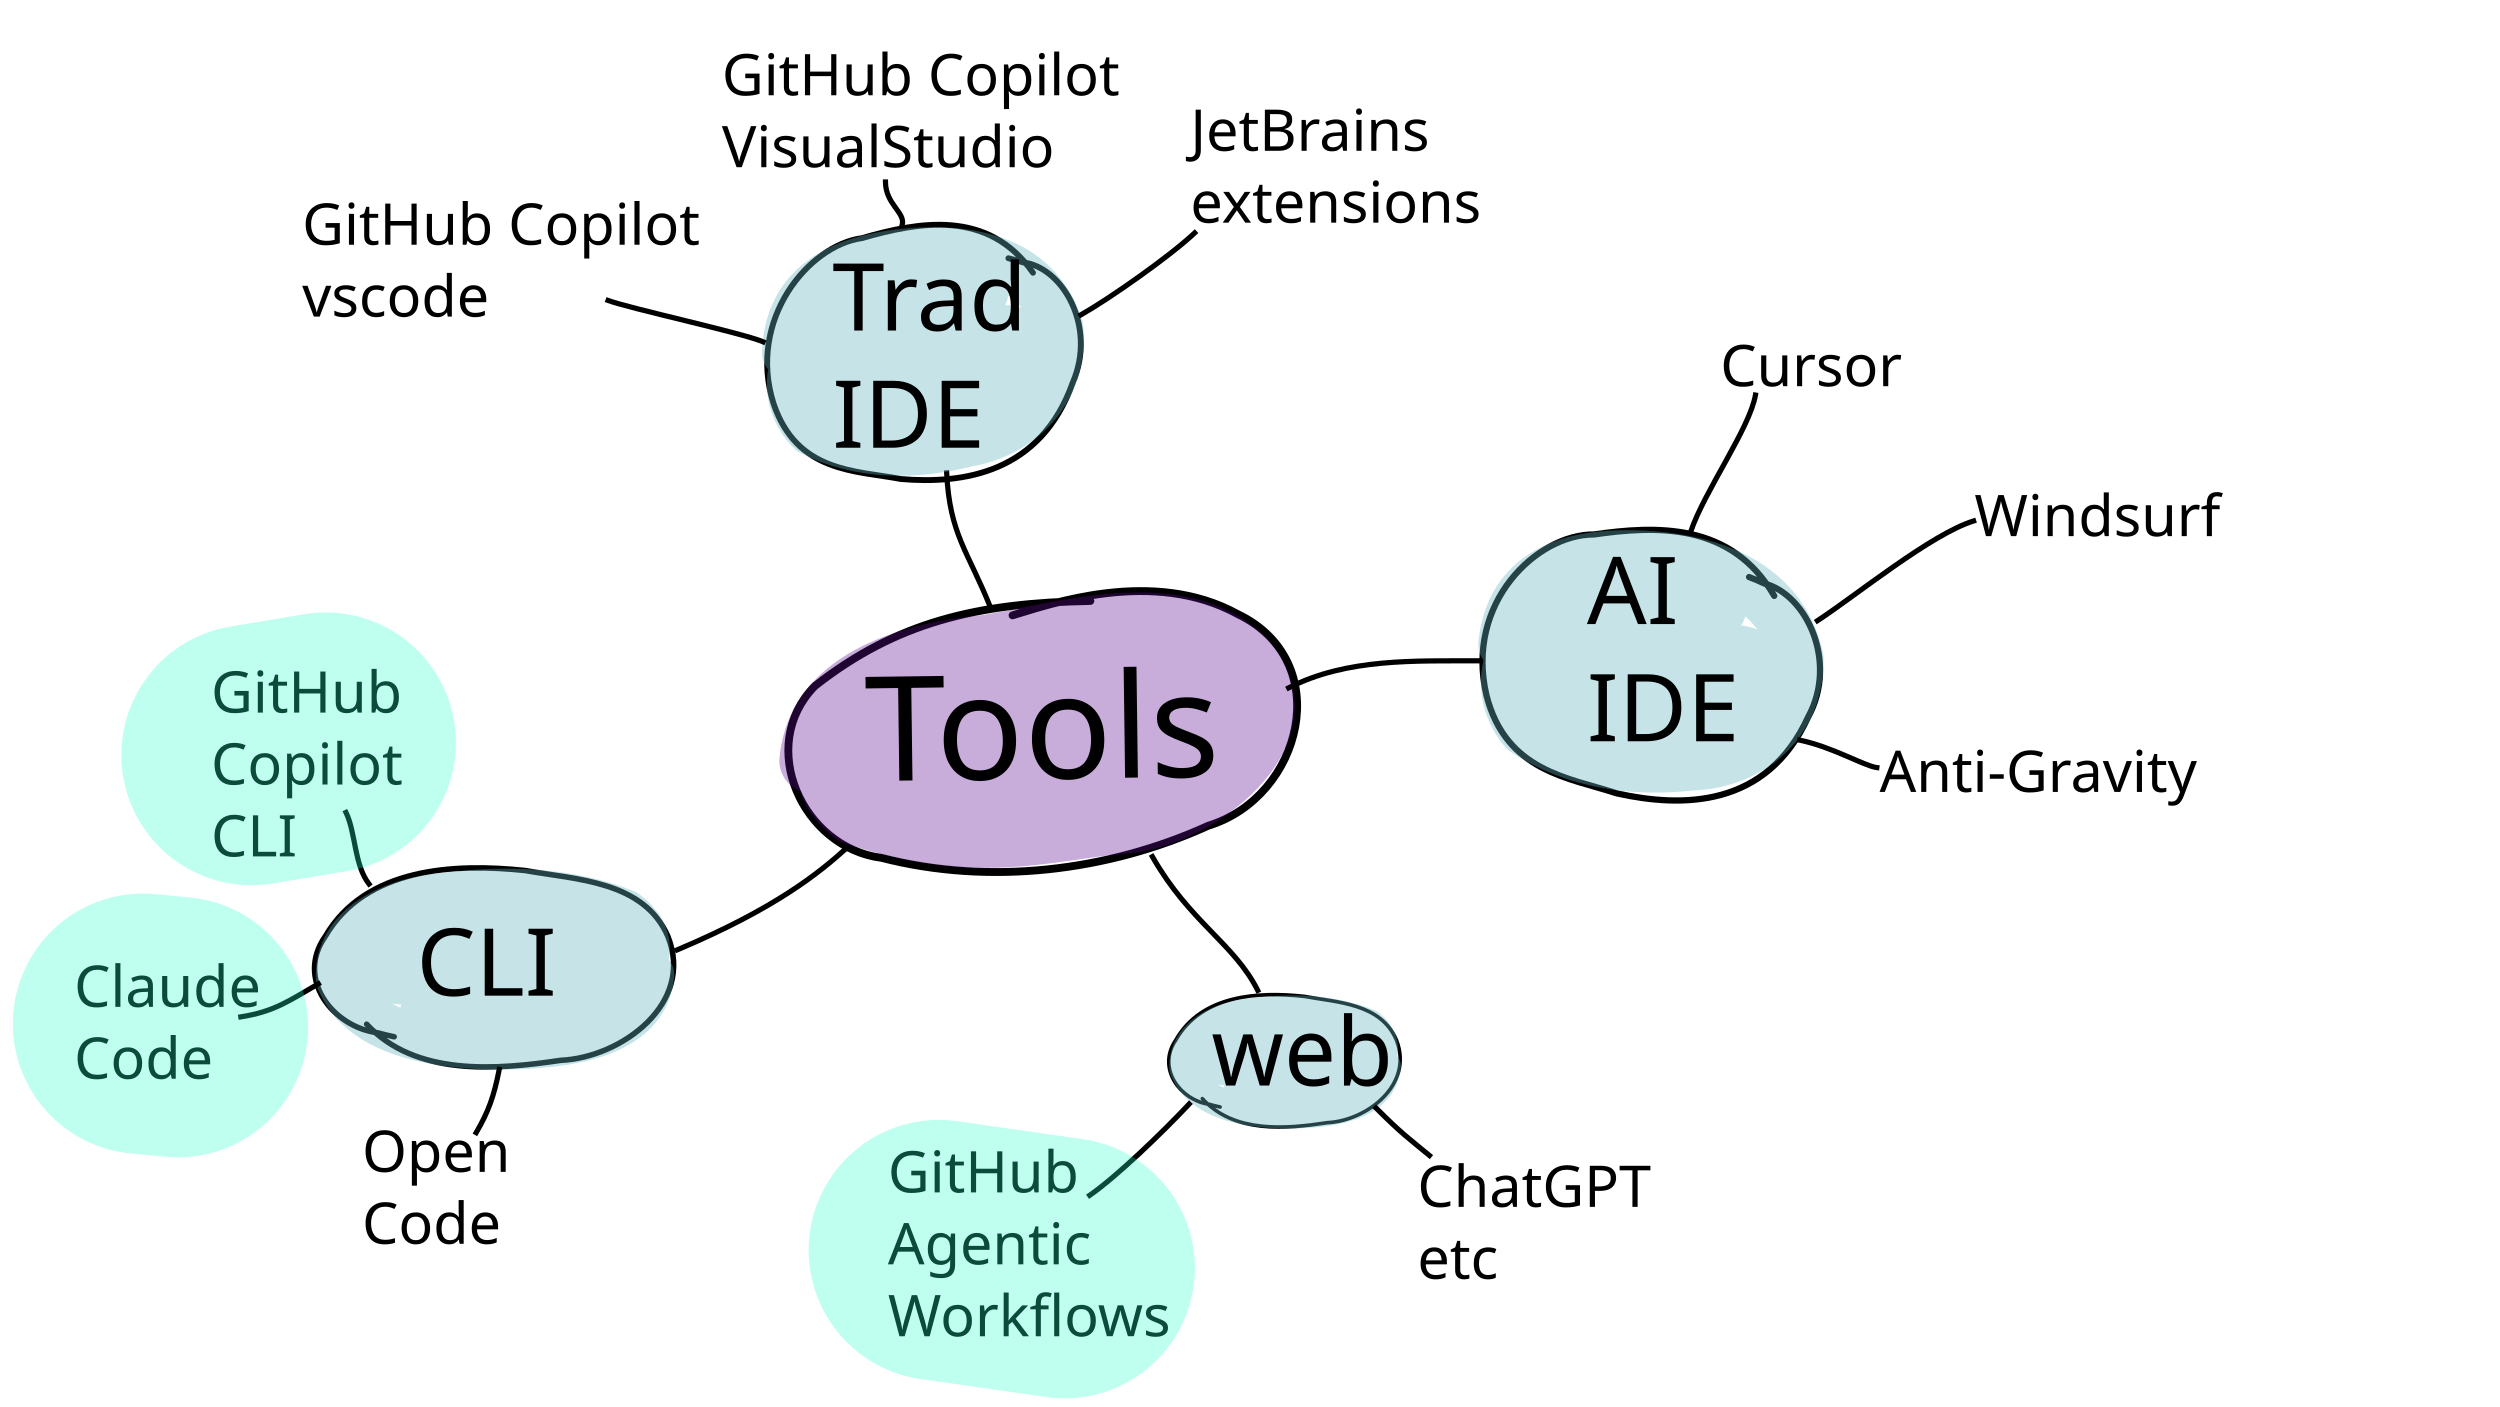
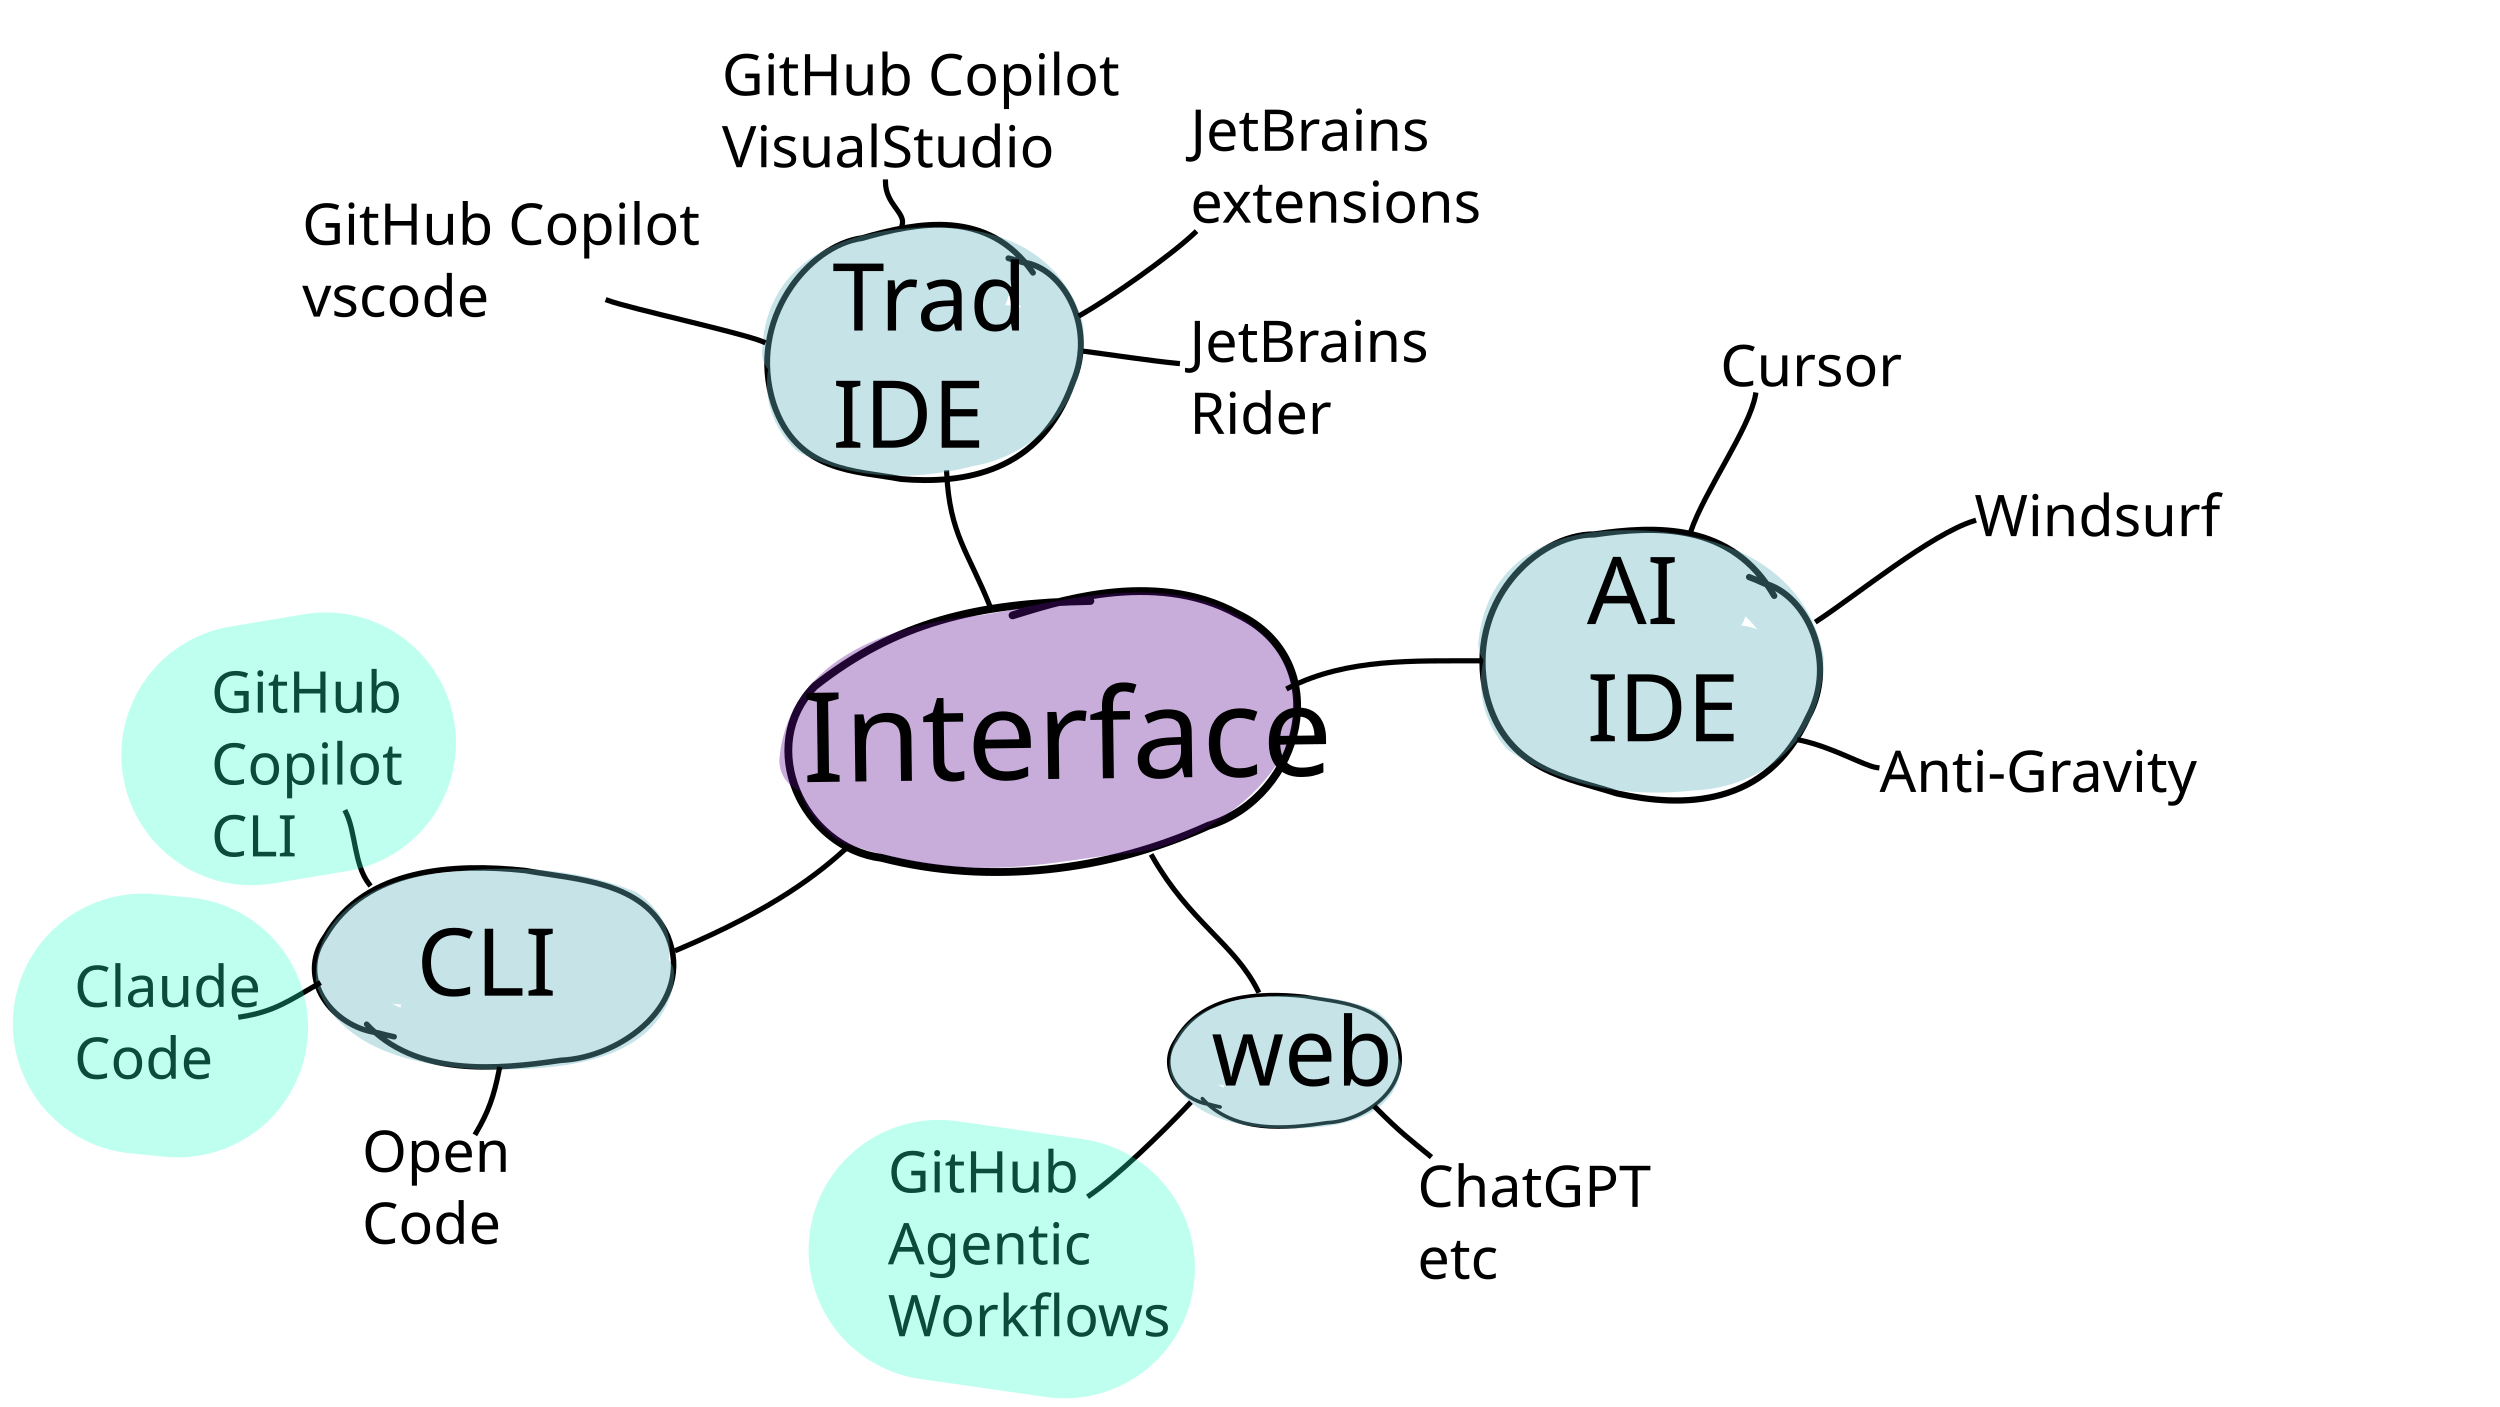
<svg xmlns="http://www.w3.org/2000/svg" width="960.000pt" height="540.000pt" version="1.1" viewBox="-480.000 498.000 960.000 540.000" id="svg5">
  <defs id="defs1" />
  <g id="g69">
    <path id="STROKE_b4bfa06d-5cab-4455-bfe9-42fea75b4036" opacity="1" fill="none" stroke="#000000" stroke-width="3.017" stroke-opacity="1" stroke-linecap="round" stroke-linejoin="round" d="m -61.307,728.773 c -43.551,0.737 -74.669,8.2 -105.779,32.655 -22.622,23.007 -4.731,62.15 25.606,65.99 41.338,10.626 86.783,5.278 125.43,-12.324 36.191,-11.086 49.135,-63.127 11.347,-81.274 -32.577,-17.925 -72.314,-3.753 -86.476,0.478" />
    <path id="STROKE_7bffc11c-55f5-4acb-a5c3-fb3aba9d725c" opacity="0.249" fill="none" stroke="#ed5d47" stroke-width="12" stroke-opacity="0.249" stroke-linecap="round" stroke-linejoin="round" d="m -168.228,790.092 c 3.006,-31.981 40.906,-40.942 67.399,-43.555 29.067,-4.758 72.136,-18.579 97.129,4.118 27.179,28.214 -18.457,61.383 -45.589,62.693 -31.513,2.999 -54.777,12.117 -102.283,-3.283 -31.465,-25.159 22.57,-41.562 42.605,-47.024 28.14,-4.93 70.027,-23.286 91.458,2.197 -5.862,32.362 -51.608,33.4 -77.161,43.718 -19.127,10.731 -77.853,-8.181 -41.44,-28.426 26.244,-5.534 51.528,-19.474 78.53,-19.042 -24.841,16.129 -56.997,25.004 -84.87,37.743 -7.242,2.997 25.496,-8.272 34.375,-11.592 28.668,-10.301 57.36,-20.97 87.246,-27.232 -3.884,14.311 -35.861,18.834 -50.785,28.889 -2.087,2.057 -39.409,14.121 -23.886,10.698" style="opacity:1;stroke:#5d0f96;stroke-width:25;stroke-dasharray:none;stroke-opacity:0.343" />
-     <text x="-157.977" y="795.96" text-anchor="start" alignment-baseline="mathematical" font-size="24px" font-weight="lighter" fill="#000000" font-family="'Helvetica Neue', Helvetica, Arial, sans-serif" id="text3-9" style="font-style:normal;font-variant:normal;font-weight:normal;font-stretch:normal;font-size:56px;font-family:'Silent People';-inkscape-font-specification:'Silent People';stroke-width:0.92" transform="rotate(-0.7386133)">
-       <tspan x="-157.977" id="tspan3-2" style="font-style:normal;font-variant:normal;font-weight:normal;font-stretch:normal;font-size:56px;font-family:'Silent People';-inkscape-font-specification:'Silent People';stroke-width:0.92">Tools</tspan>
+     <text x="-182.153" y="796.08" text-anchor="start" alignment-baseline="mathematical" font-size="24px" font-weight="lighter" fill="#000000" font-family="'Helvetica Neue', Helvetica, Arial, sans-serif" id="text3-9" style="font-style:normal;font-variant:normal;font-weight:normal;font-stretch:normal;font-size:48px;font-family:'Silent People';-inkscape-font-specification:'Silent People';stroke-width:0.92" transform="rotate(-0.7386133)">
+       <tspan x="-182.153" id="tspan3-2" style="font-style:normal;font-variant:normal;font-weight:normal;font-stretch:normal;font-size:48px;font-family:'Silent People';-inkscape-font-specification:'Silent People';stroke-width:0.92">Interface</tspan>
    </text>
+     <text x="-23.233" y="636.985" text-anchor="start" alignment-baseline="mathematical" font-size="22.091px" font-weight="lighter" fill="#000000" font-family="'Helvetica Neue', Helvetica, Arial, sans-serif" id="text3-39-1" style="font-style:normal;font-variant:normal;font-weight:normal;font-stretch:normal;font-family:'Silent People';-inkscape-font-specification:'Silent People';stroke-width:0.92">
+       <tspan id="tspan55-8" x="-23.233" y="636.985">
+         <tspan x="-23.233" id="tspan3-39-6" style="font-style:normal;font-variant:normal;font-weight:normal;font-stretch:normal;font-family:'Silent People';-inkscape-font-specification:'Silent People';stroke-width:0.92">JetBrains</tspan>
+       </tspan>
+       <tspan id="tspan56-2" x="-23.233" y="664.599">Rider</tspan>
+     </text>
+     <path style="fill:none;fill-opacity:1;stroke:#000000;stroke-width:2;stroke-linecap:square;stroke-linejoin:round;stroke-dasharray:none;stroke-dashoffset:0;stroke-opacity:1" d="m -65.07,632.712 c 11.932,1.526 27.673,3.953 37.172,4.821" id="path14-6" />
  </g>
  <path style="fill:none;fill-opacity:1;stroke:#000000;stroke-width:2;stroke-linecap:square;stroke-linejoin:round;stroke-dasharray:none;stroke-dashoffset:0;stroke-opacity:1" d="m -99.688,731.193 c -8.601,-21.539 -15.647,-27.974 -16.787,-51.583" id="path11" />
  <g id="g70">
    <path id="STROKE_159814cf-632e-4eb9-b421-a8c2d413ad50-1" opacity="1" fill="none" stroke="#000000" stroke-width="2.255" stroke-opacity="1" stroke-linecap="round" stroke-linejoin="round" d="m -83.337,602.732 c -17.191,-24.634 -44.136,-19.508 -65.667,-13.286 -20.35,2.714 -44.178,31.136 -33.964,63.503 8.941,26.654 31.58,25.685 48.89,28.99 23.823,2.044 53.674,-2.206 66.01,-37.021 9.327,-21.53 -3.912,-44.304 -19.032,-46.147 -1.877,-0.628 -3.772,-1.145 -5.672,-1.595" />
    <path id="STROKE_d5b90901-6196-4d0f-ad43-39675ced1758-9" opacity="0.253" fill="none" stroke="#3dd4cf" stroke-width="12" stroke-opacity="0.253" stroke-linecap="round" stroke-linejoin="round" d="m -178.038,633.632 c 0.801,-31.106 29.391,-37.106 47.537,-38.697 19.774,-1.697 48.854,1.111 57.205,29.28 1.931,26.771 -18.008,40.792 -34.81,43.6 -19.825,5.103 -41.263,5.488 -60.31,-4.185 -20.398,-20.457 3.836,-52.074 22.363,-52.198 7.895,-3.615 29.175,-10.378 9.689,-1.1 -11.474,6.846 -37.023,21.105 -37.083,29.876 16.949,-6.023 32.578,-17.622 49.627,-23.547 7.743,-5.643 35.332,-11.785 13.602,-1.076 -18.256,9.793 -37.566,16.989 -54.048,31.926 -1.959,14.105 20.432,-7.81 27.323,-7.094 13.878,-4.206 41.31,-22.03 48.685,-13.746 -17.577,9.771 -36.604,14.846 -53.726,26.198 -15.706,17.143 17.562,-1.454 24.98,-4.517 9.656,-4.224 31.309,-15.579 34.237,-9.911 -10.437,12.995 -24.951,16.829 -38.33,20.869" style="opacity:0.46;stroke:#64b5c1;stroke-width:18.676;stroke-dasharray:none;stroke-opacity:0.797" />
    <text x="-160.363" y="624.936" text-anchor="start" alignment-baseline="mathematical" font-size="22.091px" font-weight="lighter" fill="#000000" font-family="'Helvetica Neue', Helvetica, Arial, sans-serif" id="text3-3-3" style="font-style:normal;font-variant:normal;font-weight:normal;font-stretch:normal;font-size:36px;font-family:'Silent People';-inkscape-font-specification:'Silent People';stroke-width:0.92">
      <tspan id="tspan50" x="-160.363" y="624.936">
        <tspan x="-160.363" id="tspan3-4-3" style="font-style:normal;font-variant:normal;font-weight:normal;font-stretch:normal;font-size:36px;font-family:'Silent People';-inkscape-font-specification:'Silent People';stroke-width:0.92">Trad</tspan>
      </tspan>
      <tspan x="-160.363" y="669.936" id="tspan65">
        <tspan x="-160.363" style="font-style:normal;font-variant:normal;font-weight:normal;font-stretch:normal;font-size:36px;font-family:'Silent People';-inkscape-font-specification:'Silent People';stroke-width:0.92" id="tspan66">IDE</tspan>
      </tspan>
    </text>
    <text x="-363.965" y="591.976" text-anchor="start" alignment-baseline="mathematical" font-size="22.091px" font-weight="lighter" fill="#000000" font-family="'Helvetica Neue', Helvetica, Arial, sans-serif" id="text3-94" style="font-style:normal;font-variant:normal;font-weight:normal;font-stretch:normal;font-family:'Silent People';-inkscape-font-specification:'Silent People';stroke-width:0.92">
      <tspan id="tspan51" x="-363.965" y="591.976">
        <tspan x="-363.965" id="tspan3-196" style="font-style:normal;font-variant:normal;font-weight:normal;font-stretch:normal;font-family:'Silent People';-inkscape-font-specification:'Silent People';stroke-width:0.92">GitHub Copilot</tspan>
      </tspan>
      <tspan id="tspan52" x="-363.965" y="619.589">vscode</tspan>
    </text>
    <text x="-202.796" y="534.595" text-anchor="start" alignment-baseline="mathematical" font-size="22.091px" font-weight="lighter" fill="#000000" font-family="'Helvetica Neue', Helvetica, Arial, sans-serif" id="text3-49" style="font-style:normal;font-variant:normal;font-weight:normal;font-stretch:normal;font-family:'Silent People';-inkscape-font-specification:'Silent People';stroke-width:0.92">
      <tspan id="tspan53" x="-202.796" y="534.595">
        <tspan x="-202.796" id="tspan3-12" style="font-style:normal;font-variant:normal;font-weight:normal;font-stretch:normal;font-family:'Silent People';-inkscape-font-specification:'Silent People';stroke-width:0.92">GitHub Copilot</tspan>
      </tspan>
      <tspan id="tspan54" x="-202.796" y="562.209">VisualStudio</tspan>
    </text>
    <text x="-22.9" y="555.901" text-anchor="start" alignment-baseline="mathematical" font-size="22.091px" font-weight="lighter" fill="#000000" font-family="'Helvetica Neue', Helvetica, Arial, sans-serif" id="text3-39" style="font-style:normal;font-variant:normal;font-weight:normal;font-stretch:normal;font-family:'Silent People';-inkscape-font-specification:'Silent People';stroke-width:0.92">
      <tspan id="tspan55" x="-22.9" y="555.901">
        <tspan x="-22.9" id="tspan3-39" style="font-style:normal;font-variant:normal;font-weight:normal;font-stretch:normal;font-family:'Silent People';-inkscape-font-specification:'Silent People';stroke-width:0.92">JetBrains</tspan>
      </tspan>
      <tspan id="tspan56" x="-22.9" y="583.515">extensions</tspan>
    </text>
    <path style="fill:none;fill-opacity:1;stroke:#000000;stroke-width:2;stroke-linecap:square;stroke-linejoin:round;stroke-dasharray:none;stroke-dashoffset:0;stroke-opacity:1" d="m -186.983,629.247 c -7.874,-3.364 -51.488,-12.864 -59.519,-15.872" id="path12" />
    <path style="fill:none;fill-opacity:1;stroke:#000000;stroke-width:2;stroke-linecap:square;stroke-linejoin:round;stroke-dasharray:none;stroke-dashoffset:0;stroke-opacity:1" d="m -133.569,584.379 c 1.362,-4.716 -6.359,-7.91 -6.41,-16.482" id="path13" />
    <path style="fill:none;fill-opacity:1;stroke:#000000;stroke-width:2;stroke-linecap:square;stroke-linejoin:round;stroke-dasharray:none;stroke-dashoffset:0;stroke-opacity:1" d="m -64.893,618.869 c 11.068,-6.244 34.579,-22.81 43.647,-31.438" id="path14" />
  </g>
  <path style="fill:none;fill-opacity:1;stroke:#000000;stroke-width:2;stroke-linecap:square;stroke-linejoin:round;stroke-dasharray:none;stroke-dashoffset:0;stroke-opacity:1" d="m -154.934,823.676 c -10.629,9.583 -27.227,23.128 -65.013,39.069" id="path6" />
  <g id="g72">
    <path id="STROKE_159814cf-632e-4eb9-b421-a8c2d413ad50-1-2" opacity="1" fill="none" stroke="#000000" stroke-width="2.13" stroke-opacity="1" stroke-linecap="round" stroke-linejoin="round" d="m -339.212,891.29 c 18.736,20.12 49.702,17.571 74.523,13.876 23.345,-1.023 51.602,-21.895 41.12,-47.667 -9.238,-21.252 -35.133,-21.711 -54.784,-25.215 -27.138,-2.871 -61.39,-1.16 -76.756,25.31 -11.442,16.278 2.847,34.736 20.05,36.984 2.122,0.59 4.266,1.094 6.421,1.547" />
    <path id="STROKE_d5b90901-6196-4d0f-ad43-39675ced1758-9-9" opacity="0.253" fill="none" stroke="#3dd4cf" stroke-width="12" stroke-opacity="0.253" stroke-linecap="round" stroke-linejoin="round" d="m -229.908,872.289 c -2.054,24.198 -34.931,27.341 -55.717,27.607 -22.65,0.262 -55.764,-3.487 -64.272,-25.887 -1.226,-20.967 22.063,-30.824 41.358,-32.111 22.833,-2.913 47.334,-2.063 68.737,6.497 22.551,17.037 -6.288,40.376 -27.455,39.479 -9.15,2.394 -33.705,6.522 -11.108,0.337 13.357,-4.719 43.062,-14.462 43.452,-21.294 -19.581,3.785 -37.858,11.986 -57.55,15.688 -9.051,3.982 -40.79,7.289 -15.576,0.109 21.211,-6.653 43.532,-11.225 62.905,-21.981 2.754,-10.887 -23.625,4.991 -31.47,4.063 -16.006,2.533 -47.993,14.952 -56.114,8.101 20.435,-6.672 42.355,-9.606 62.328,-17.534 18.568,-12.517 -20.114,0.191 -28.699,2.18 -11.185,2.774 -36.333,10.461 -39.47,5.887 12.398,-9.567 29.117,-11.777 44.547,-14.207" style="opacity:0.46;stroke:#64b5c1;stroke-width:17.64;stroke-dasharray:none;stroke-opacity:0.797" />
    <text x="-320.103" y="880.334" text-anchor="start" alignment-baseline="mathematical" font-size="22.091px" font-weight="lighter" fill="#000000" font-family="'Helvetica Neue', Helvetica, Arial, sans-serif" id="text3-3-3-3" style="font-style:normal;font-variant:normal;font-weight:normal;font-stretch:normal;font-size:36px;font-family:'Silent People';-inkscape-font-specification:'Silent People';stroke-width:0.92">
      <tspan id="tspan50-0" x="-320.103" y="880.334">CLI<tspan x="-320.103" id="tspan3-4-3-7" style="font-style:normal;font-variant:normal;font-weight:normal;font-stretch:normal;font-size:36px;font-family:'Silent People';-inkscape-font-specification:'Silent People';stroke-width:0.92" />
      </tspan>
    </text>
    <text x="-398.964" y="771.644" text-anchor="start" alignment-baseline="mathematical" font-size="22.091px" font-weight="lighter" fill="#000000" font-family="'Helvetica Neue', Helvetica, Arial, sans-serif" id="text3-94-7" style="font-style:normal;font-variant:normal;font-weight:normal;font-stretch:normal;font-family:'Silent People';-inkscape-font-specification:'Silent People';stroke-width:0.92">
      <tspan id="tspan51-3" x="-398.964" y="771.644">
        <tspan x="-398.964" id="tspan3-196-0" style="font-style:normal;font-variant:normal;font-weight:normal;font-stretch:normal;font-family:'Silent People';-inkscape-font-specification:'Silent People';stroke-width:0.92">GitHub</tspan>
      </tspan>
      <tspan id="tspan52-3" x="-398.964" y="799.258">
        <tspan x="-398.964" style="font-style:normal;font-variant:normal;font-weight:normal;font-stretch:normal;font-family:'Silent People';-inkscape-font-specification:'Silent People';stroke-width:0.92" id="tspan58">Copilot</tspan>
      </tspan>
      <tspan x="-398.964" y="826.871" id="tspan59">
        <tspan x="-398.964" style="font-style:normal;font-variant:normal;font-weight:normal;font-stretch:normal;font-family:'Silent People';-inkscape-font-specification:'Silent People';stroke-width:0.92" id="tspan60">CLI</tspan>
      </tspan>
    </text>
    <text x="-451.545" y="884.633" text-anchor="start" alignment-baseline="mathematical" font-size="22.091px" font-weight="lighter" fill="#000000" font-family="'Helvetica Neue', Helvetica, Arial, sans-serif" id="text3-94-7-5" style="font-style:normal;font-variant:normal;font-weight:normal;font-stretch:normal;font-family:'Silent People';-inkscape-font-specification:'Silent People';stroke-width:0.92">
      <tspan x="-451.545" y="884.633" id="tspan59-2">
        <tspan x="-451.545" id="tspan3-196-0-0" style="font-style:normal;font-variant:normal;font-weight:normal;font-stretch:normal;font-family:'Silent People';-inkscape-font-specification:'Silent People';stroke-width:0.92">Claude</tspan>
      </tspan>
      <tspan x="-451.545" y="912.246" id="tspan61">
        <tspan x="-451.545" style="font-style:normal;font-variant:normal;font-weight:normal;font-stretch:normal;font-family:'Silent People';-inkscape-font-specification:'Silent People';stroke-width:0.92" id="tspan62">Code</tspan>
      </tspan>
    </text>
    <text x="-340.972" y="948.002" text-anchor="start" alignment-baseline="mathematical" font-size="22.091px" font-weight="lighter" fill="#000000" font-family="'Helvetica Neue', Helvetica, Arial, sans-serif" id="text3-94-7-5-3" style="font-style:normal;font-variant:normal;font-weight:normal;font-stretch:normal;font-family:'Silent People';-inkscape-font-specification:'Silent People';stroke-width:0.92">
      <tspan x="-340.972" y="948.002" id="tspan59-2-4">Open<tspan x="-340.972" id="tspan3-196-0-0-3" style="font-style:normal;font-variant:normal;font-weight:normal;font-stretch:normal;font-family:'Silent People';-inkscape-font-specification:'Silent People';stroke-width:0.92" />
      </tspan>
      <tspan x="-340.972" y="975.616" id="tspan61-2">
        <tspan x="-340.972" style="font-style:normal;font-variant:normal;font-weight:normal;font-stretch:normal;font-family:'Silent People';-inkscape-font-specification:'Silent People';stroke-width:0.92" id="tspan62-1">Code</tspan>
      </tspan>
    </text>
    <path style="fill:none;fill-opacity:1;stroke:#000000;stroke-width:2;stroke-linecap:square;stroke-linejoin:round;stroke-dasharray:none;stroke-dashoffset:0;stroke-opacity:1" d="m -338.304,837.436 c -5.738,-7.332 -5.094,-19.884 -8.852,-27.47" id="path12-0" />
    <path style="fill:none;fill-opacity:1;stroke:#000000;stroke-width:2;stroke-linecap:square;stroke-linejoin:round;stroke-dasharray:none;stroke-dashoffset:0;stroke-opacity:1" d="m -297.149,932.935 c 4.64,-7.942 6.81,-13.78 8.852,-24.265" id="path12-0-5" />
    <path style="fill:none;fill-opacity:1;stroke:#000000;stroke-width:2;stroke-linecap:square;stroke-linejoin:round;stroke-dasharray:none;stroke-dashoffset:0;stroke-opacity:1" d="m -357.762,875.808 c -10.926,6.251 -16.692,10.638 -29.76,12.667" id="path12-0-0" />
  </g>
  <path style="fill:none;fill-opacity:1;stroke:#000000;stroke-width:2;stroke-linecap:square;stroke-linejoin:round;stroke-dasharray:none;stroke-dashoffset:0;stroke-opacity:1" d="M 14.845,762.131 C 37.408,750.63 63.501,751.841 88.099,751.754" id="path8-0" />
  <g id="g71">
    <path id="STROKE_159814cf-632e-4eb9-b421-a8c2d413ad50-1-5" opacity="1" fill="none" stroke="#000000" stroke-width="2.403" stroke-opacity="1" stroke-linecap="round" stroke-linejoin="round" d="m 201.296,726.813 c -16.44,-28.411 -45.656,-26.969 -69.169,-23.58 -21.974,-0.127 -49.693,26.26 -41.324,61.779 7.459,29.327 31.743,31.623 49.991,37.632 25.313,5.637 57.566,5.54 73.503,-29.25 11.671,-21.266 -0.689,-47.143 -16.711,-51.295 -1.958,-0.935 -3.943,-1.755 -5.94,-2.507" />
    <path id="STROKE_d5b90901-6196-4d0f-ad43-39675ced1758-9-7" opacity="0.253" fill="none" stroke="#3dd4cf" stroke-width="12" stroke-opacity="0.253" stroke-linecap="round" stroke-linejoin="round" d="m 97.598,745.428 c 3.31,-32.58 34.353,-34.701 53.882,-33.716 21.278,1.112 52.151,8.321 58.86,39.154 -0.046,28.423 -22.472,40.243 -40.66,40.734 -21.601,2.461 -44.555,-0.273 -64.158,-13.23 -20.198,-24.49 8.208,-54.176 28.028,-51.594 8.727,-2.644 32.014,-6.637 10.447,0.263 -12.809,5.516 -41.252,16.764 -42.008,25.975 18.598,-3.85 36.225,-13.754 54.922,-17.485 8.725,-4.798 38.709,-7.214 14.629,0.861 -20.292,7.621 -41.508,12.358 -60.309,25.645 -3.207,14.54 22.464,-5.218 29.775,-3.457 15.171,-2.389 45.909,-17.108 53.141,-7.321 -19.565,7.697 -40.311,10.246 -59.514,19.671 -18.146,15.72 18.893,1.043 27.067,-1.091 10.658,-3.026 34.707,-11.792 37.39,-5.405 -12.185,12.132 -28.007,14.037 -42.631,16.325" style="opacity:0.46;stroke:#64b5c1;stroke-width:19.901;stroke-dasharray:none;stroke-opacity:0.797" />
    <text x="129.357" y="737.648" text-anchor="start" alignment-baseline="mathematical" font-size="22.091px" font-weight="lighter" fill="#000000" font-family="'Helvetica Neue', Helvetica, Arial, sans-serif" id="text3-3-3-4" style="font-style:normal;font-variant:normal;font-weight:normal;font-stretch:normal;font-size:36px;font-family:'Silent People';-inkscape-font-specification:'Silent People';stroke-width:0.92">
      <tspan id="tspan50-4" x="129.357" y="737.648">
        <tspan x="129.357" id="tspan3-4-3-4" style="font-style:normal;font-variant:normal;font-weight:normal;font-stretch:normal;font-size:36px;font-family:'Silent People';-inkscape-font-specification:'Silent People';stroke-width:0.92">AI</tspan>
      </tspan>
      <tspan x="129.357" y="782.648" id="tspan63">
        <tspan x="129.357" style="font-style:normal;font-variant:normal;font-weight:normal;font-stretch:normal;font-size:36px;font-family:'Silent People';-inkscape-font-specification:'Silent People';stroke-width:0.92" id="tspan64">IDE</tspan>
      </tspan>
    </text>
    <text x="180.582" y="646.307" text-anchor="start" alignment-baseline="mathematical" font-size="22.091px" font-weight="lighter" fill="#000000" font-family="'Helvetica Neue', Helvetica, Arial, sans-serif" id="text3-94-7-5-2" style="font-style:normal;font-variant:normal;font-weight:normal;font-stretch:normal;font-family:'Silent People';-inkscape-font-specification:'Silent People';stroke-width:0.92">
      <tspan x="180.582" y="646.307" id="tspan61-1">
        <tspan x="180.582" id="tspan3-196-0-0-35" style="font-style:normal;font-variant:normal;font-weight:normal;font-stretch:normal;font-family:'Silent People';-inkscape-font-specification:'Silent People';stroke-width:0.92">Cursor</tspan>
      </tspan>
    </text>
    <text x="278.179" y="703.875" text-anchor="start" alignment-baseline="mathematical" font-size="22.091px" font-weight="lighter" fill="#000000" font-family="'Helvetica Neue', Helvetica, Arial, sans-serif" id="text3-94-7-5-2-6" style="font-style:normal;font-variant:normal;font-weight:normal;font-stretch:normal;font-family:'Silent People';-inkscape-font-specification:'Silent People';stroke-width:0.92">
      <tspan x="278.179" y="703.875" id="tspan61-1-4">Windsurf<tspan x="278.179" id="tspan3-196-0-0-35-0" style="font-style:normal;font-variant:normal;font-weight:normal;font-stretch:normal;font-family:'Silent People';-inkscape-font-specification:'Silent People';stroke-width:0.92" />
      </tspan>
    </text>
    <text x="241.755" y="802.1" text-anchor="start" alignment-baseline="mathematical" font-size="22.091px" font-weight="lighter" fill="#000000" font-family="'Helvetica Neue', Helvetica, Arial, sans-serif" id="text3-94-7-5-2-3" style="font-style:normal;font-variant:normal;font-weight:normal;font-stretch:normal;font-family:'Silent People';-inkscape-font-specification:'Silent People';stroke-width:0.92">
      <tspan x="241.755" y="802.1" id="tspan61-1-40">Anti-Gravity</tspan>
    </text>
    <path style="fill:none;fill-opacity:1;stroke:#000000;stroke-width:2;stroke-linecap:square;stroke-linejoin:round;stroke-dasharray:none;stroke-dashoffset:0;stroke-opacity:1" d="m 169.215,702.202 c 5.251,-15.573 22.682,-39.724 24.876,-52.499" id="path12-0-56" />
    <path style="fill:none;fill-opacity:1;stroke:#000000;stroke-width:2;stroke-linecap:square;stroke-linejoin:round;stroke-dasharray:none;stroke-dashoffset:0;stroke-opacity:1" d="m 217.886,736.361 c 14.713,-9.621 43.742,-33.314 59.977,-38.306" id="path12-0-2" />
    <path style="fill:none;fill-opacity:1;stroke:#000000;stroke-width:2;stroke-linecap:square;stroke-linejoin:round;stroke-dasharray:none;stroke-dashoffset:0;stroke-opacity:1" d="m 240.7,792.755 c -4.822,-0.617 -17.15,-7.98 -29.607,-10.53" id="path12-0-8" />
  </g>
  <path style="fill:none;fill-opacity:1;stroke:#000000;stroke-width:2;stroke-linecap:square;stroke-linejoin:round;stroke-dasharray:none;stroke-dashoffset:0;stroke-opacity:1" d="m -37.481,826.956 c 14.362,25.189 31.39,33.307 40.448,51.349" id="path8" />
  <g id="g73">
    <path id="STROKE_159814cf-632e-4eb9-b421-a8c2d413ad50-1-2-4" opacity="1" fill="none" stroke="#000000" stroke-width="1.395" stroke-opacity="1" stroke-linecap="round" stroke-linejoin="round" d="m -18.298,919.871 c 12.075,13.383 32.032,11.687 48.029,9.23 15.046,-0.681 33.257,-14.564 26.502,-31.706 C 50.279,883.259 33.59,882.954 20.925,880.623 c -17.49,-1.91 -39.566,-0.771 -49.469,16.835 -7.374,10.828 1.835,23.105 12.922,24.601 1.367,0.393 2.75,0.728 4.138,1.029" />
    <path id="STROKE_d5b90901-6196-4d0f-ad43-39675ced1758-9-9-8" opacity="0.253" fill="none" stroke="#3dd4cf" stroke-width="12" stroke-opacity="0.253" stroke-linecap="round" stroke-linejoin="round" d="m 52.148,907.233 c -1.324,16.096 -22.512,18.186 -35.909,18.363 -14.597,0.174 -35.939,-2.319 -41.423,-17.219 -0.79,-13.946 14.219,-20.503 26.655,-21.359 14.715,-1.938 30.507,-1.372 44.3,4.322 14.534,11.332 -4.053,26.857 -17.695,26.26 -5.897,1.592 -21.723,4.339 -7.159,0.224 8.609,-3.139 27.753,-9.62 28.004,-14.164 -12.62,2.517 -24.399,7.973 -37.09,10.435 -5.834,2.649 -26.289,4.848 -10.039,0.072 13.67,-4.425 28.056,-7.466 40.542,-14.621 1.775,-7.242 -15.226,3.32 -20.282,2.703 -10.316,1.685 -30.931,9.946 -36.165,5.388 13.17,-4.438 27.298,-6.39 40.17,-11.663 11.967,-8.326 -12.963,0.127 -18.496,1.45 -7.208,1.845 -23.417,6.959 -25.438,3.916 7.99,-6.364 18.765,-7.834 28.71,-9.45" style="opacity:0.46;stroke:#64b5c1;stroke-width:11.55;stroke-dasharray:none;stroke-opacity:0.797" />
    <text x="-15.067" y="900.537" text-anchor="start" alignment-baseline="mathematical" font-size="22.091px" font-weight="lighter" fill="#000000" font-family="'Helvetica Neue', Helvetica, Arial, sans-serif" id="text3-3-3-3-4" style="font-style:normal;font-variant:normal;font-weight:normal;font-stretch:normal;font-size:36.047px;font-family:'Silent People';-inkscape-font-specification:'Silent People';stroke-width:0.922" transform="scale(0.9843382,1.015911)">
      <tspan id="tspan50-0-9" x="-15.067" y="900.537" style="stroke-width:0.922">web</tspan>
    </text>
    <text x="-139.057" y="955.894" text-anchor="start" alignment-baseline="mathematical" font-size="22.091px" font-weight="lighter" fill="#000000" font-family="'Helvetica Neue', Helvetica, Arial, sans-serif" id="text3-94-7-5-2-38" style="font-style:normal;font-variant:normal;font-weight:normal;font-stretch:normal;font-family:'Silent People';-inkscape-font-specification:'Silent People';stroke-width:0.92">
      <tspan x="-139.057" y="955.894" id="tspan61-1-49">GitHub<tspan x="-139.057" id="tspan3-196-0-0-35-2" style="font-style:normal;font-variant:normal;font-weight:normal;font-stretch:normal;font-family:'Silent People';-inkscape-font-specification:'Silent People';stroke-width:0.92" />
      </tspan>
      <tspan x="-139.057" y="983.507" id="tspan68">Agentic</tspan>
      <tspan x="-139.057" y="1011.121" id="tspan69">Workflows</tspan>
    </text>
    <text x="64.28" y="961.44" text-anchor="start" alignment-baseline="mathematical" font-size="22.091px" font-weight="lighter" fill="#000000" font-family="'Helvetica Neue', Helvetica, Arial, sans-serif" id="text3-94-7-5-2-77" style="font-style:normal;font-variant:normal;font-weight:normal;font-stretch:normal;font-family:'Silent People';-inkscape-font-specification:'Silent People';stroke-width:0.92">
      <tspan x="64.28" y="961.44" id="tspan61-1-45">ChatGPT</tspan>
      <tspan x="64.28" y="989.054" id="tspan67">etc</tspan>
    </text>
    <path style="fill:none;fill-opacity:1;stroke:#000000;stroke-width:2;stroke-linecap:square;stroke-linejoin:round;stroke-dasharray:none;stroke-dashoffset:0;stroke-opacity:1" d="m -61.562,956.997 c 10.252,-7.079 27.961,-24.139 38.204,-35.057" id="path12-0-5-3" />
    <path style="fill:none;fill-opacity:1;stroke:#000000;stroke-width:2;stroke-linecap:square;stroke-linejoin:round;stroke-dasharray:none;stroke-dashoffset:0;stroke-opacity:1" d="M 68.906,941.706 C 60.704,934.951 58.018,933.106 48.405,923.484" id="path12-0-5-2" />
  </g>
  <g id="g75">
    <path style="opacity:0.295;fill:none;fill-opacity:1;stroke:#26ffca;stroke-width:100;stroke-linecap:round;stroke-linejoin:round;stroke-dasharray:none;stroke-dashoffset:0;stroke-opacity:1" d="m -383.406,787.933 28.489,-4.748" id="path27" />
    <path style="opacity:0.295;fill:none;fill-opacity:1;stroke:#26ffca;stroke-width:100;stroke-linecap:round;stroke-linejoin:round;stroke-dasharray:none;stroke-dashoffset:0;stroke-opacity:1" d="m -425.079,891.139 13.381,1.295" id="path27-7" />
    <path style="opacity:0.295;fill:none;fill-opacity:1;stroke:#26ffca;stroke-width:100;stroke-linecap:round;stroke-linejoin:round;stroke-dasharray:none;stroke-dashoffset:0;stroke-opacity:1" d="m -119.495,978.047 48.345,6.906" id="path27-7-5" />
  </g>
</svg>
